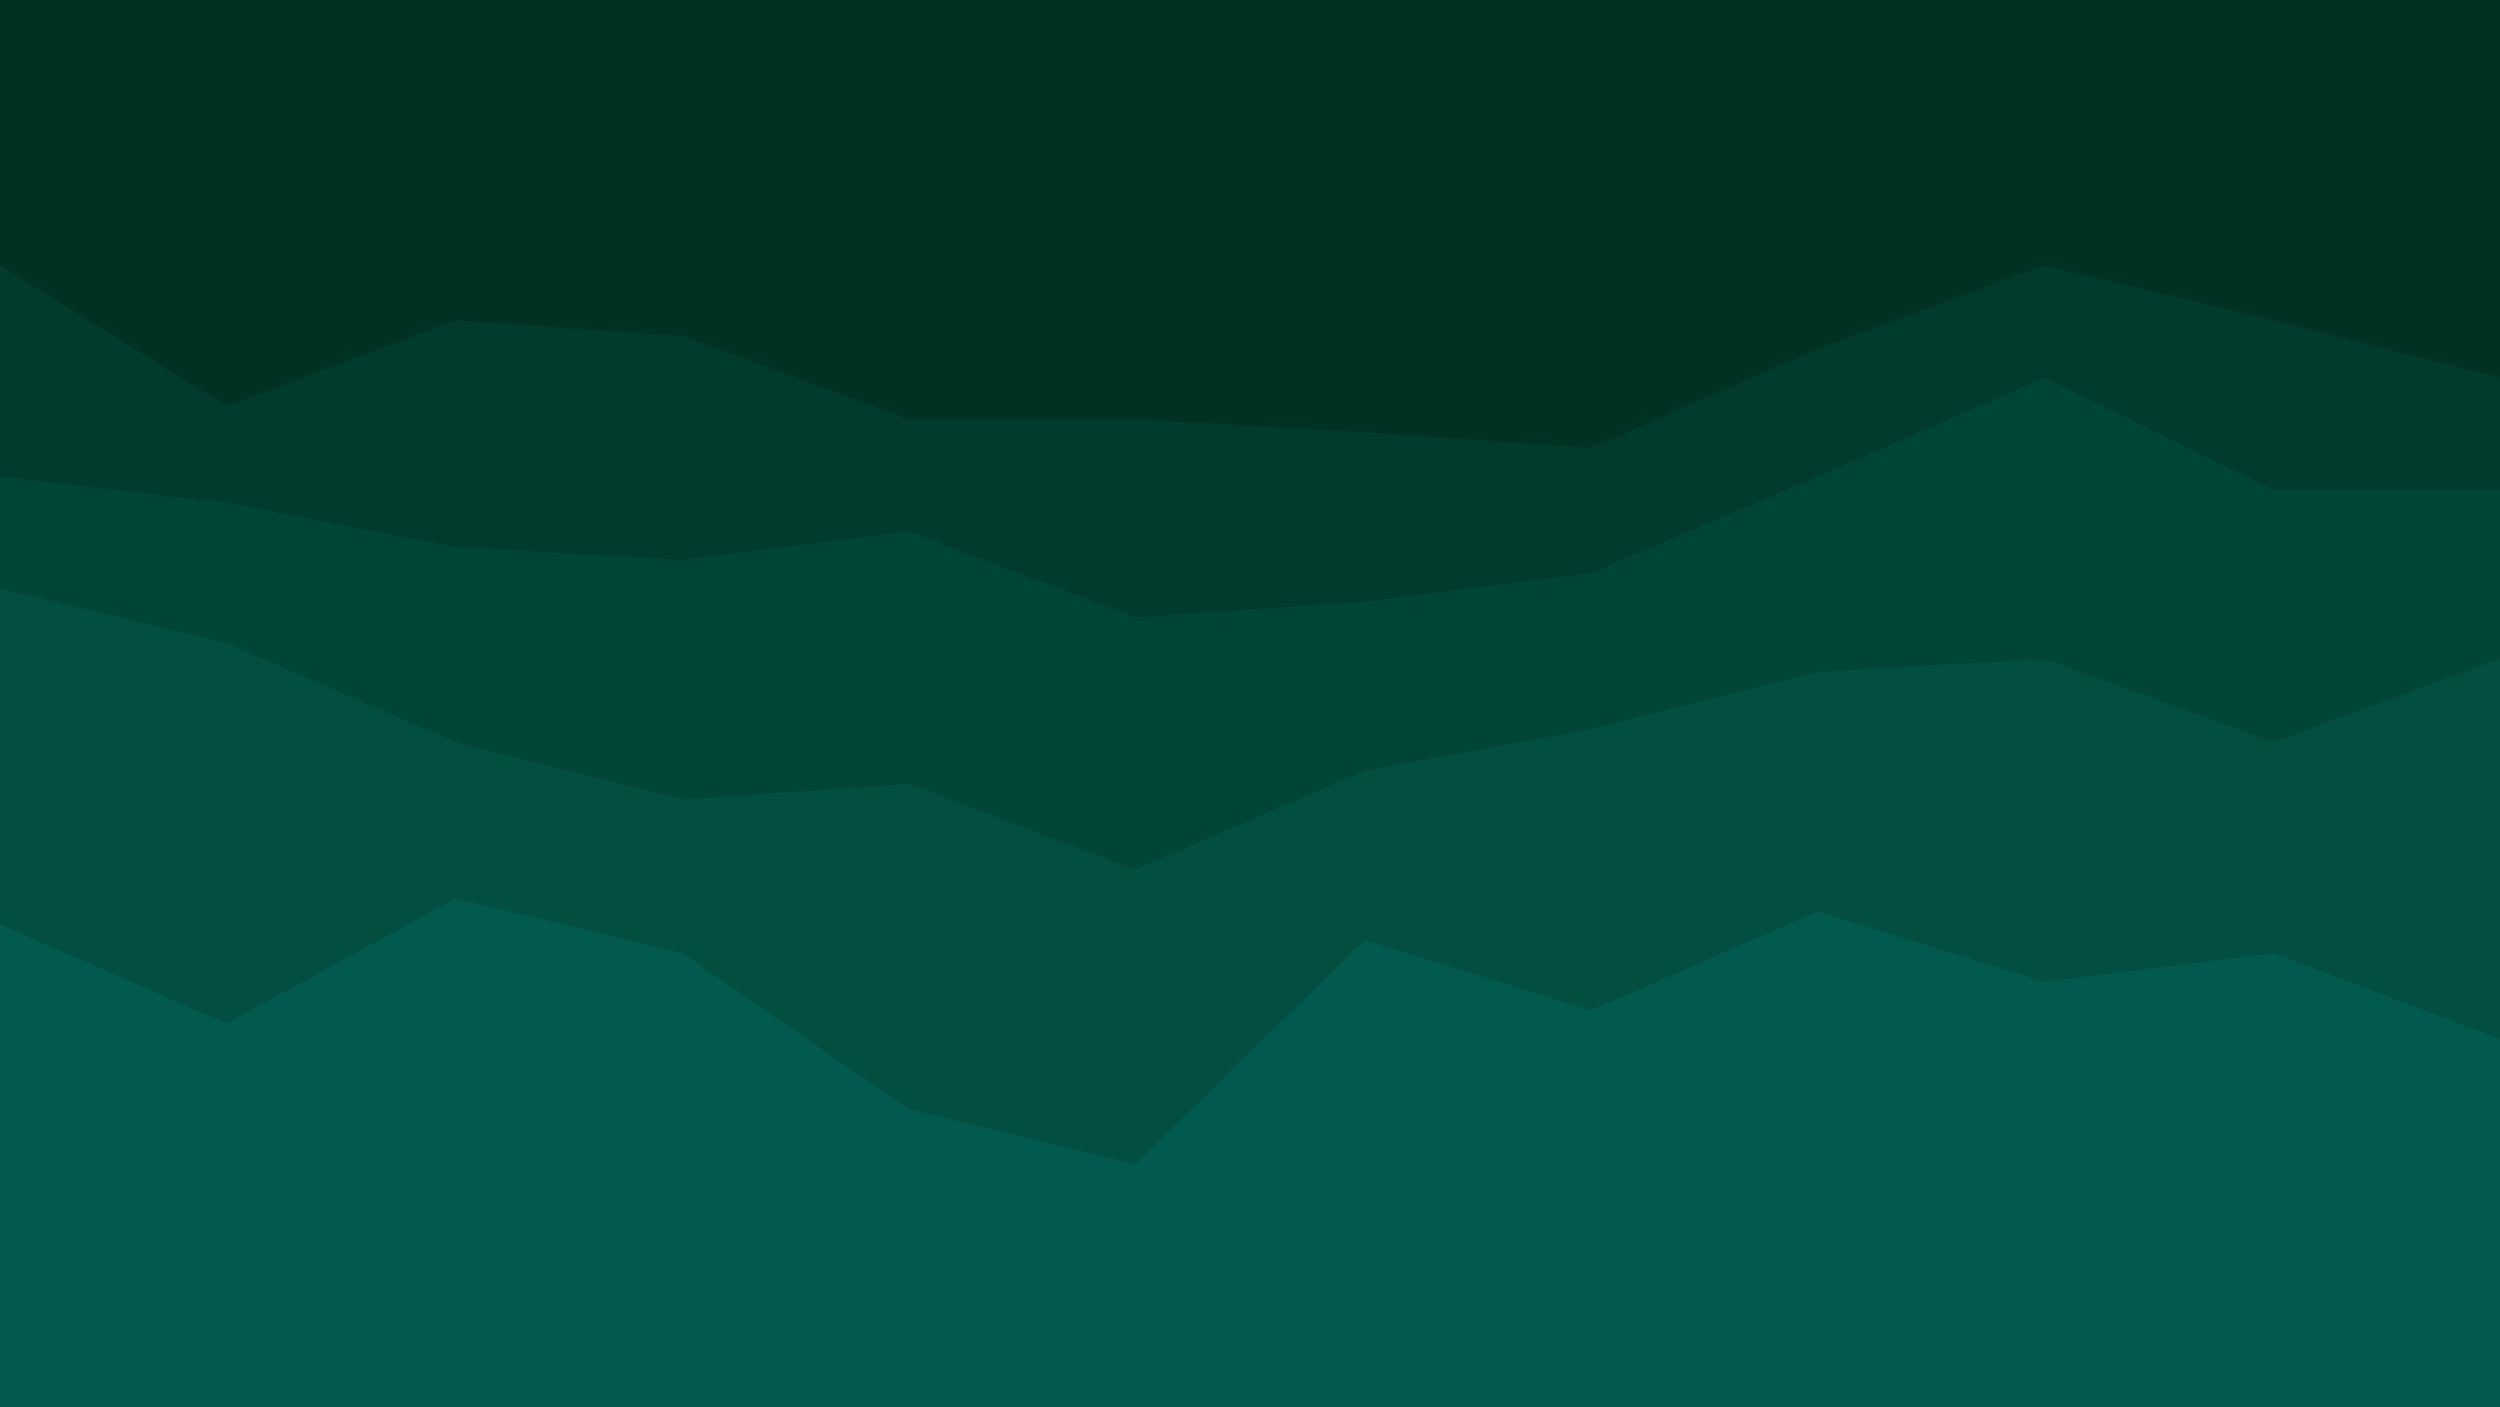
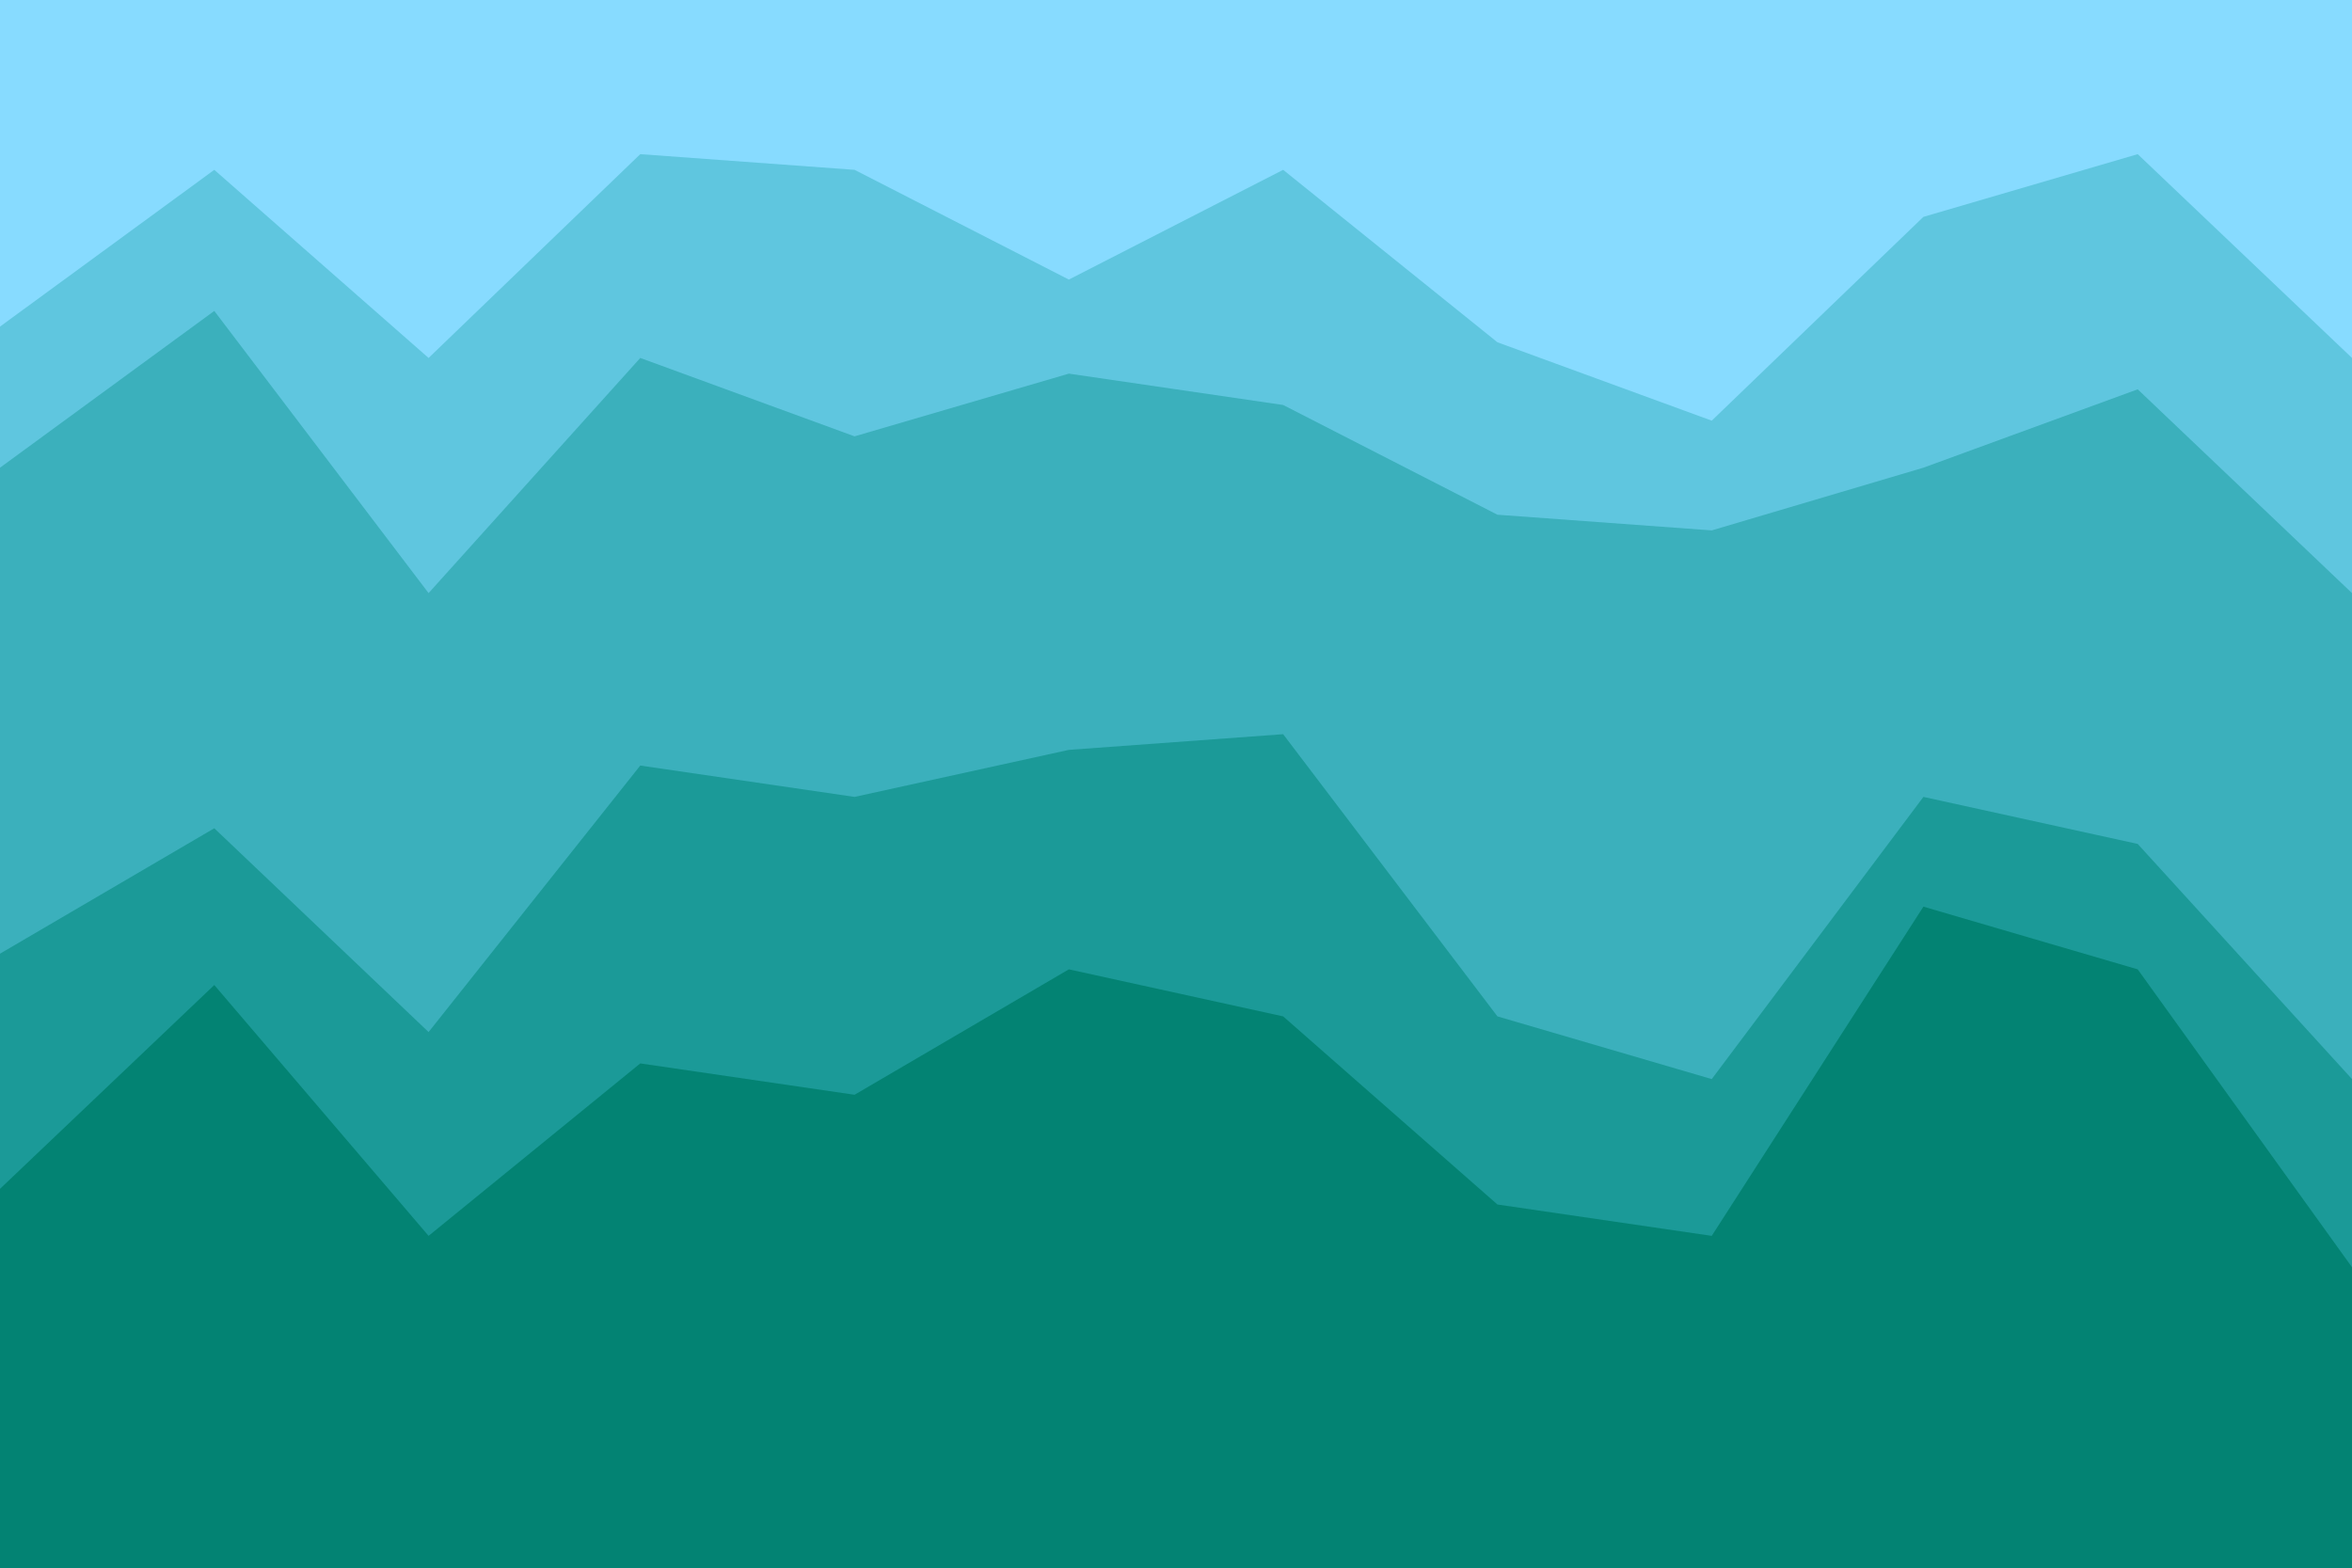
- <svg xmlns="http://www.w3.org/2000/svg" id="visual" viewBox="0 0 960 540" width="960" height="540" version="1.1">
-   <path d="M0 104L87 158L175 125L262 131L349 163L436 163L524 168L611 174L698 136L785 104L873 125L960 147L960 0L873 0L785 0L698 0L611 0L524 0L436 0L349 0L262 0L175 0L87 0L0 0Z" fill="#003223" />
-   <path d="M0 185L87 195L175 212L262 217L349 206L436 239L524 233L611 222L698 185L785 147L873 190L960 190L960 145L873 123L785 102L698 134L611 172L524 166L436 161L349 161L262 129L175 123L87 156L0 102Z" fill="#013b2d" />
-   <path d="M0 228L87 249L175 287L262 309L349 303L436 336L524 298L611 282L698 260L785 255L873 287L960 255L960 188L873 188L785 145L698 183L611 220L524 231L436 237L349 204L262 215L175 210L87 193L0 183Z" fill="#014537" />
-   <path d="M0 357L87 395L175 347L262 368L349 428L436 449L524 363L611 390L698 352L785 379L873 368L960 401L960 253L873 285L785 253L698 258L611 280L524 296L436 334L349 301L262 307L175 285L87 247L0 226Z" fill="#024f42" />
-   <path d="M0 541L87 541L175 541L262 541L349 541L436 541L524 541L611 541L698 541L785 541L873 541L960 541L960 399L873 366L785 377L698 350L611 388L524 361L436 447L349 426L262 366L175 345L87 393L0 355Z" fill="#02594e" />
+ <svg xmlns="http://www.w3.org/2000/svg" id="visual" viewBox="0 0 900 600" width="900" height="600" version="1.1">
+   <path d="M0 127L82 67L164 139L245 61L327 67L409 109L491 67L573 133L655 163L736 85L818 61L900 139L900 0L818 0L736 0L655 0L573 0L491 0L409 0L327 0L245 0L164 0L82 0L0 0Z" fill="#87dbff" />
+   <path d="M0 181L82 121L164 229L245 139L327 169L409 145L491 157L573 199L655 205L736 181L818 151L900 229L900 137L818 59L736 83L655 161L573 131L491 65L409 107L327 65L245 59L164 137L82 65L0 125Z" fill="#5fc6df" />
+   <path d="M0 367L82 319L164 397L245 295L327 307L409 289L491 283L573 391L655 415L736 307L818 325L900 415L900 227L818 149L736 179L655 203L573 197L491 155L409 143L327 167L245 137L164 227L82 119L0 179Z" fill="#3bb0bc" />
+   <path d="M0 457L82 379L164 475L245 409L327 421L409 373L491 391L573 463L655 475L736 349L818 373L900 487L900 413L818 323L736 305L655 413L573 389L491 281L409 287L327 305L245 293L164 395L82 317L0 365Z" fill="#1b9a98" />
+   <path d="M0 601L82 601L164 601L245 601L327 601L409 601L491 601L573 601L655 601L736 601L818 601L900 601L900 485L818 371L736 347L655 473L573 461L491 389L409 371L327 419L245 407L164 473L82 377L0 455Z" fill="#038373" />
</svg>
